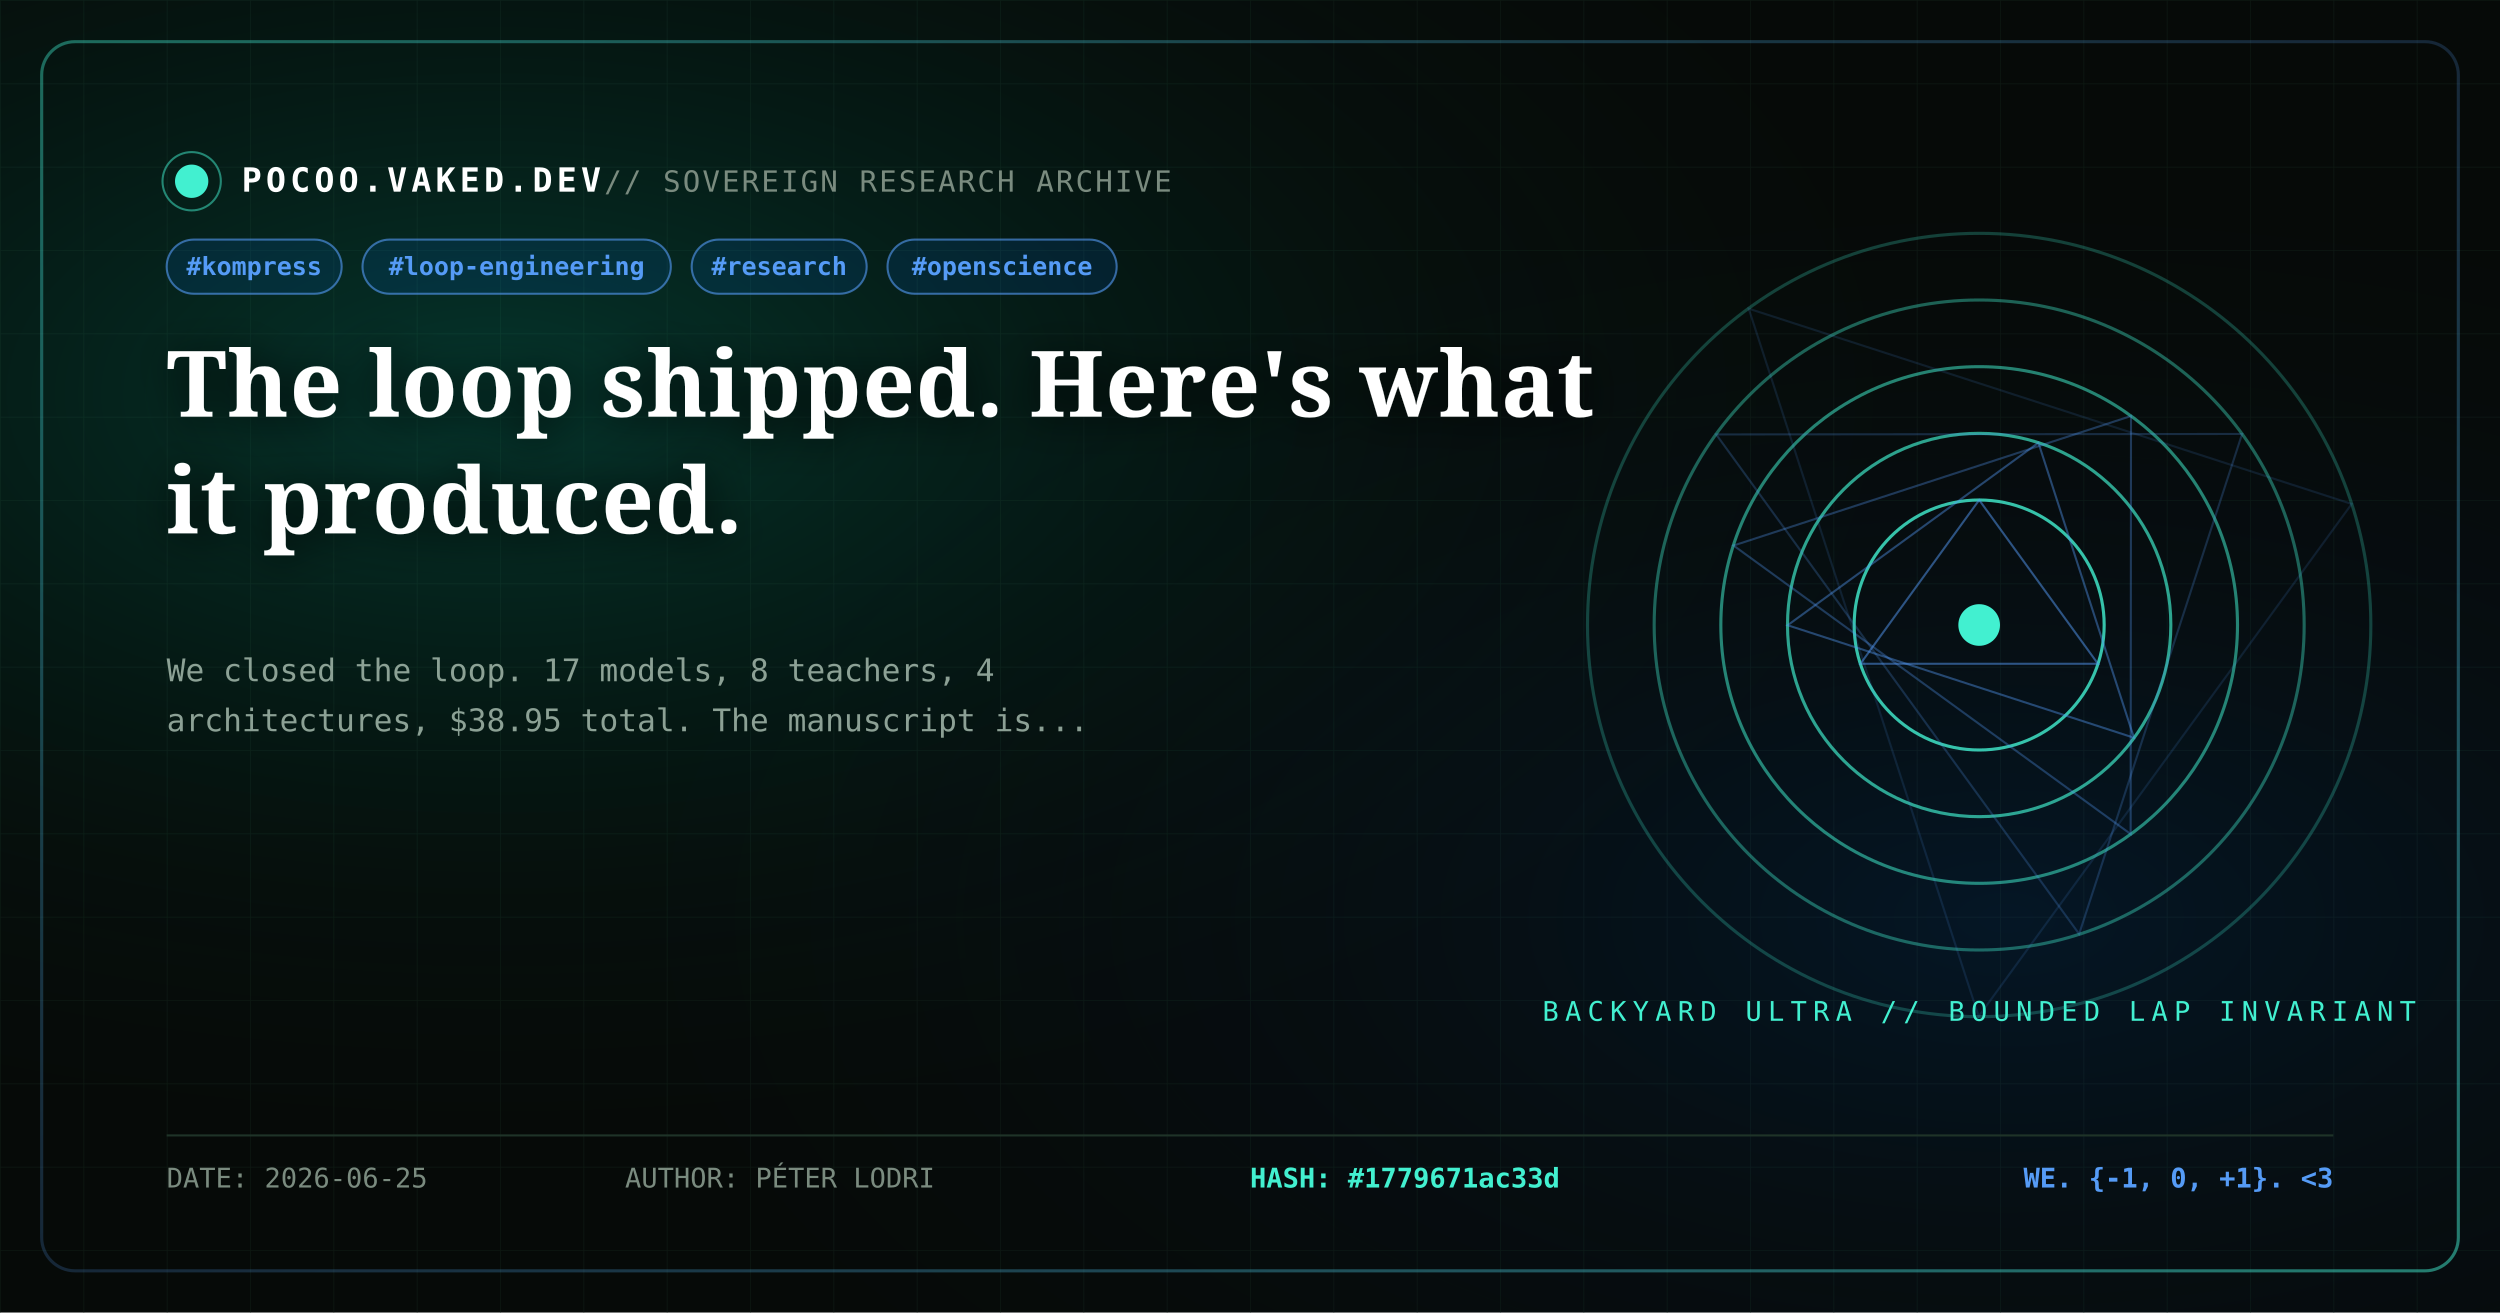
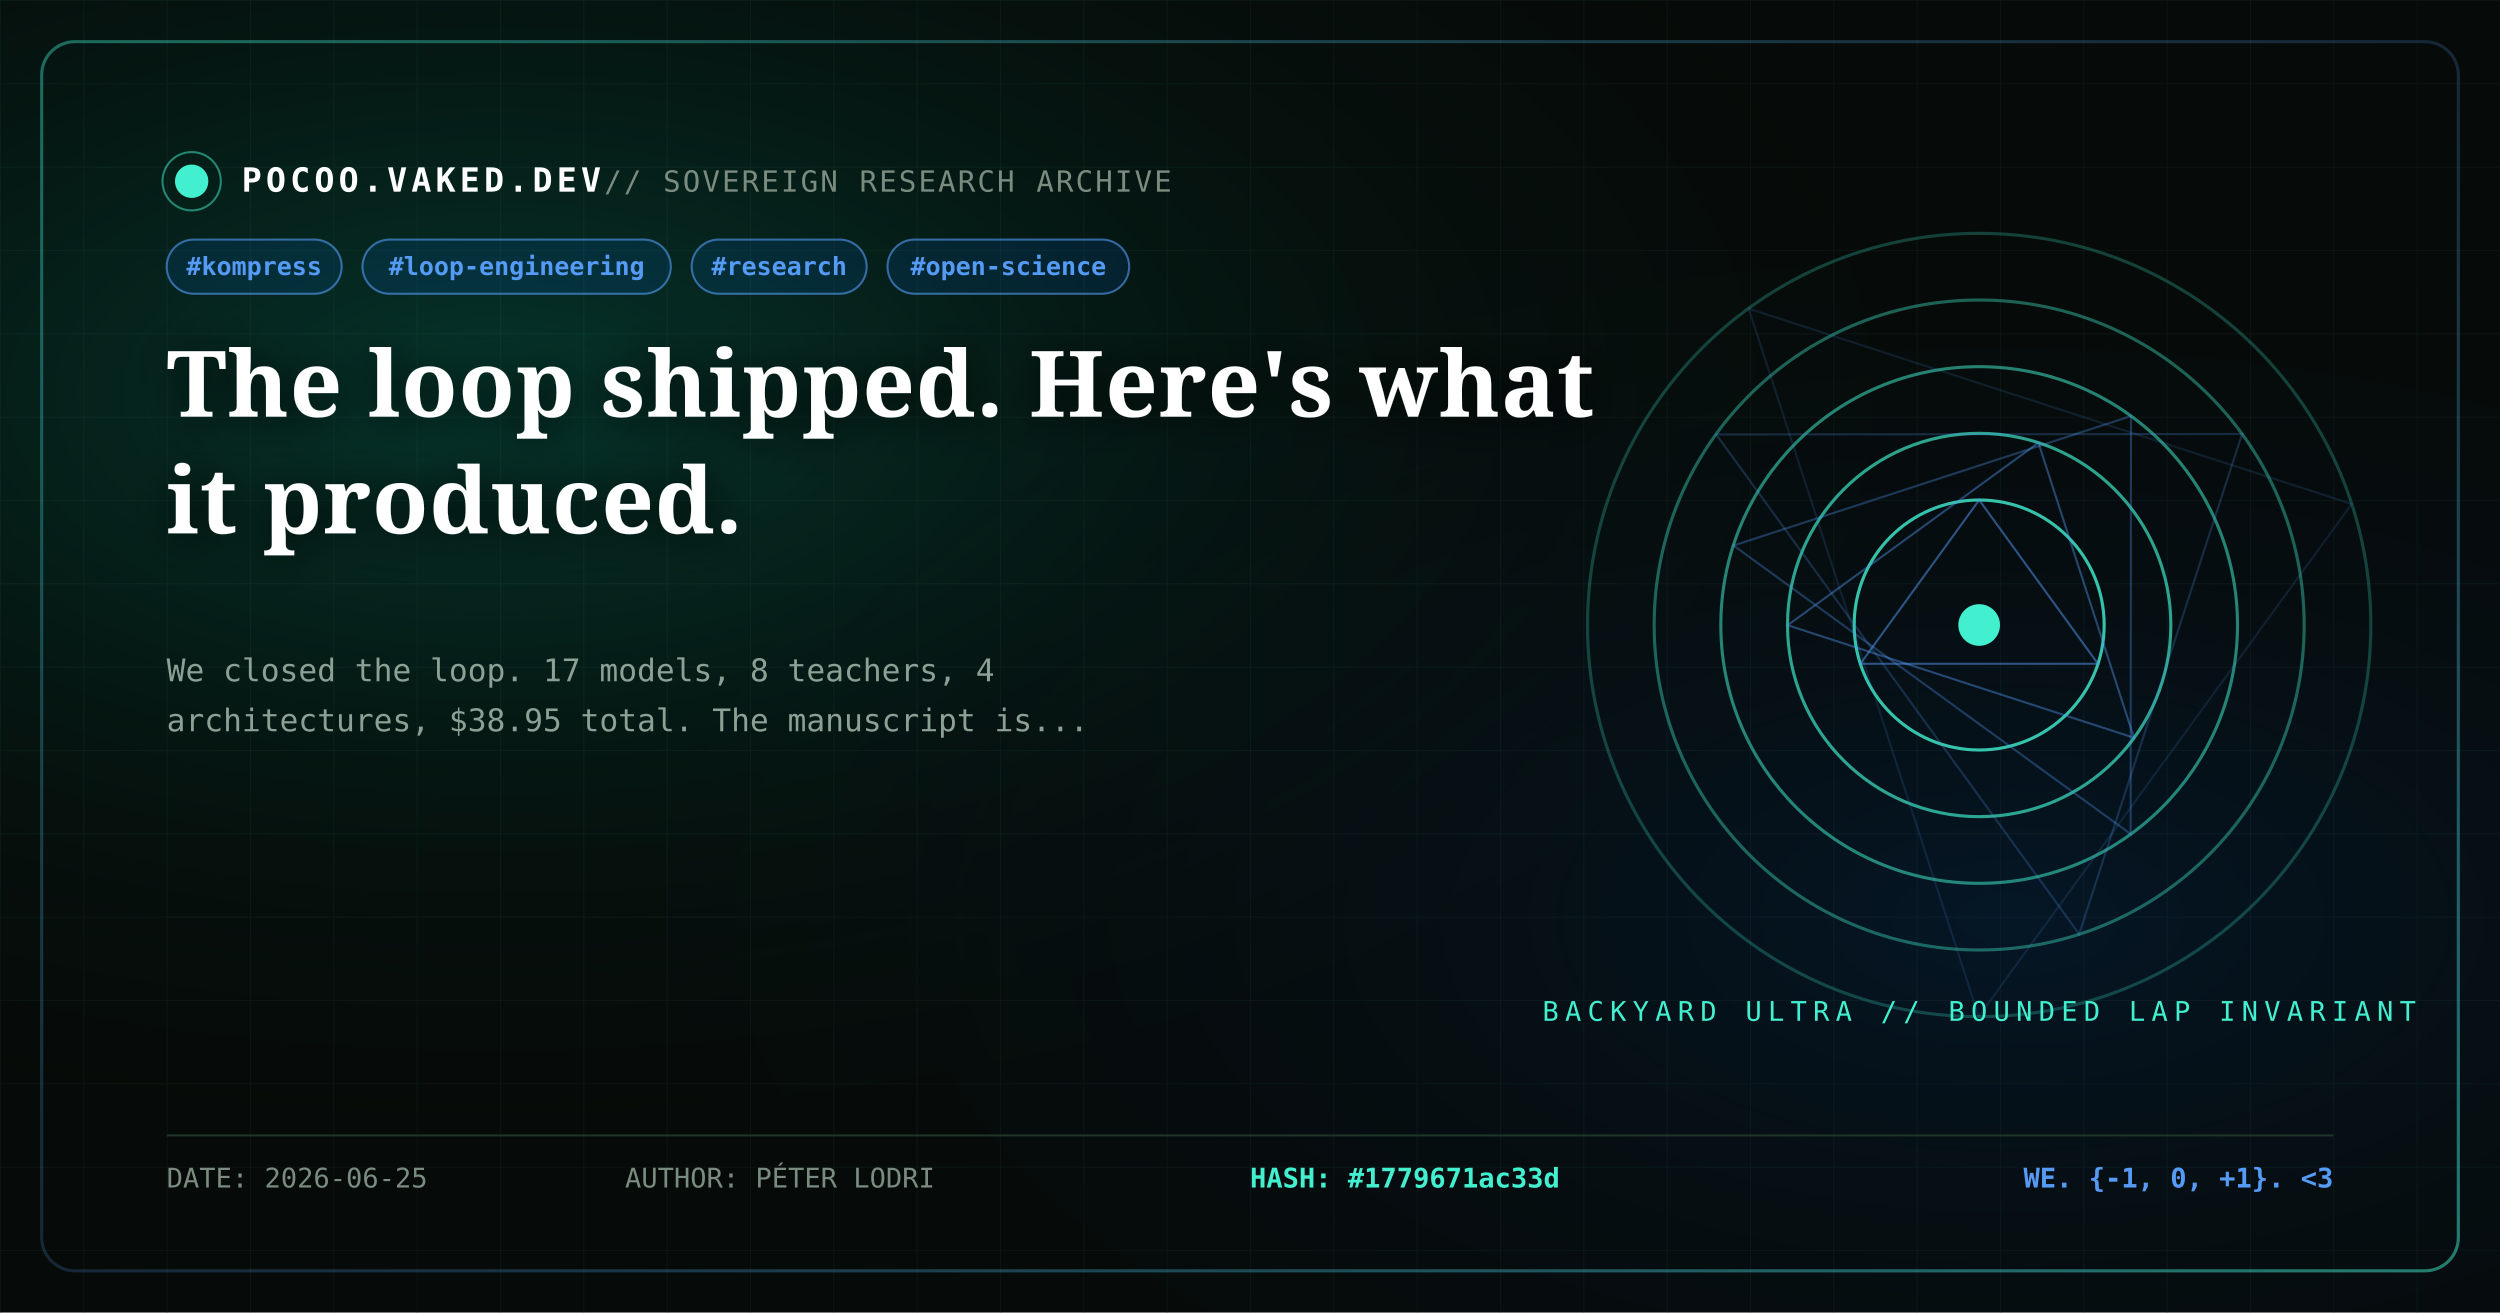
<svg xmlns="http://www.w3.org/2000/svg" viewBox="0 0 1200 630" width="1200" height="630" style="background:#060a08;">
  <defs>
    <radialGradient id="bgGlow1" cx="20%" cy="30%" r="60%">
      <stop offset="0%" stop-color="hsla(169, 100%, 50%, 0.18)" />
      <stop offset="100%" stop-color="#060a08" stop-opacity="0" />
    </radialGradient>
    <radialGradient id="bgGlow2" cx="80%" cy="70%" r="60%">
      <stop offset="0%" stop-color="hsla(214, 100%, 50%, 0.12)" />
      <stop offset="100%" stop-color="#060a08" stop-opacity="0" />
    </radialGradient>
    <linearGradient id="laneGrad" x1="0%" y1="0%" x2="100%" y2="0%">
      <stop offset="0%" stop-color="hsl(169, 85%, 60%)" stop-opacity="0.8" />
      <stop offset="100%" stop-color="hsl(214, 90%, 65%)" stop-opacity="0.9" />
    </linearGradient>
    <linearGradient id="goldBorder" x1="0%" y1="0%" x2="100%" y2="100%">
      <stop offset="0%" stop-color="hsl(169, 85%, 60%)" stop-opacity="0.4" />
      <stop offset="50%" stop-color="hsl(214, 90%, 65%)" stop-opacity="0.2" />
      <stop offset="100%" stop-color="hsl(169, 85%, 60%)" stop-opacity="0.5" />
    </linearGradient>
    <pattern id="gridPattern" width="40" height="40" patternUnits="userSpaceOnUse">
      <path d="M 40 0 L 0 0 0 40" fill="none" stroke="#122018" stroke-width="0.75" stroke-opacity="0.6" />
    </pattern>
  </defs>
  <rect width="1200" height="630" fill="#060a08" />
  <rect width="1200" height="630" fill="url(#gridPattern)" />
  <rect width="1200" height="630" fill="url(#bgGlow1)" />
  <rect width="1200" height="630" fill="url(#bgGlow2)" />
  <rect x="20" y="20" width="1160" height="590" rx="16" fill="none" stroke="url(#goldBorder)" stroke-width="1.5" />
  <g transform="translate(80, 75)">
    <circle cx="12" cy="12" r="8" fill="hsl(169, 85%, 60%)" />
    <circle cx="12" cy="12" r="14" fill="none" stroke="hsl(169, 85%, 60%)" stroke-opacity="0.5" stroke-width="1" />
    <text x="36" y="17" fill="#ffffff" font-family="ui-monospace, monospace" font-size="16" font-weight="700" letter-spacing="2">POCOO.VAKED.DEV</text>
    <text x="210" y="17" fill="#7a8b7f" font-family="ui-monospace, monospace" font-size="14" letter-spacing="1">// SOVEREIGN RESEARCH ARCHIVE</text>
  </g>
  <g transform="translate(80, 115)">
    <rect width="84" height="26" rx="13" fill="hsla(214, 100%, 50%, 0.12)" stroke="hsl(214, 90%, 65%)" stroke-opacity="0.6" stroke-width="1" />
    <text x="42.0" y="17" fill="hsl(214, 90%, 65%)" font-family="ui-monospace, monospace" font-size="12" font-weight="600" text-anchor="middle">#kompress</text>
  </g>
  <g transform="translate(174, 115)">
    <rect width="148" height="26" rx="13" fill="hsla(214, 100%, 50%, 0.12)" stroke="hsl(214, 90%, 65%)" stroke-opacity="0.6" stroke-width="1" />
    <text x="74.0" y="17" fill="hsl(214, 90%, 65%)" font-family="ui-monospace, monospace" font-size="12" font-weight="600" text-anchor="middle">#loop-engineering</text>
  </g>
  <g transform="translate(332, 115)">
    <rect width="84" height="26" rx="13" fill="hsla(214, 100%, 50%, 0.12)" stroke="hsl(214, 90%, 65%)" stroke-opacity="0.6" stroke-width="1" />
    <text x="42.0" y="17" fill="hsl(214, 90%, 65%)" font-family="ui-monospace, monospace" font-size="12" font-weight="600" text-anchor="middle">#research</text>
  </g>
  <g transform="translate(426, 115)">
-     <rect width="110" height="26" rx="13" fill="hsla(214, 100%, 50%, 0.12)" stroke="hsl(214, 90%, 65%)" stroke-opacity="0.6" stroke-width="1" />
-     <text x="55.0" y="17" fill="hsl(214, 90%, 65%)" font-family="ui-monospace, monospace" font-size="12" font-weight="600" text-anchor="middle">#openscience</text>
+     <rect width="116" height="26" rx="13" fill="hsla(214, 100%, 50%, 0.12)" stroke="hsl(214, 90%, 65%)" stroke-opacity="0.6" stroke-width="1" />
+     <text x="58.0" y="17" fill="hsl(214, 90%, 65%)" font-family="ui-monospace, monospace" font-size="12" font-weight="600" text-anchor="middle">#open-science</text>
  </g>
  <g>
    <text x="80" y="200" fill="#ffffff" font-family="Georgia, serif" font-size="44" font-weight="700" letter-spacing="0.5" filter="drop-shadow(0 2px 10px rgba(0,0,0,0.8))">The loop shipped. Here's what</text>
    <text x="80" y="256" fill="#ffffff" font-family="Georgia, serif" font-size="44" font-weight="700" letter-spacing="0.5" filter="drop-shadow(0 2px 10px rgba(0,0,0,0.8))">it produced.</text>
    <text x="80" y="327" fill="#a3b8ab" font-family="ui-monospace, monospace" font-size="15" opacity="0.85">We closed the loop. 17 models, 8 teachers, 4</text>
    <text x="80" y="351" fill="#a3b8ab" font-family="ui-monospace, monospace" font-size="15" opacity="0.85">architectures, $38.95 total. The manuscript is...</text>
  </g>
  <g>
    <circle cx="950" cy="300" r="60" fill="none" stroke="hsl(169, 85%, 60%)" stroke-opacity="0.8" stroke-width="1.5" />
    <polygon points="950,240 1007.0,318.6 893.0,318.6" fill="none" stroke="hsl(214, 90%, 65%)" stroke-opacity="0.5" stroke-width="1" transform="rotate(0 950 300)" />
    <circle cx="950" cy="300" r="92" fill="none" stroke="hsl(169, 85%, 60%)" stroke-opacity="0.66" stroke-width="1.5" />
    <polygon points="950,208 1037.4,328.52 862.6,328.52" fill="none" stroke="hsl(214, 90%, 65%)" stroke-opacity="0.41" stroke-width="1" transform="rotate(18 950 300)" />
    <circle cx="950" cy="300" r="124" fill="none" stroke="hsl(169, 85%, 60%)" stroke-opacity="0.52" stroke-width="1.5" />
    <polygon points="950,176 1067.8,338.44 832.2,338.44" fill="none" stroke="hsl(214, 90%, 65%)" stroke-opacity="0.32" stroke-width="1" transform="rotate(36 950 300)" />
    <circle cx="950" cy="300" r="156" fill="none" stroke="hsl(169, 85%, 60%)" stroke-opacity="0.38" stroke-width="1.5" />
    <polygon points="950,144 1098.2,348.36 801.8,348.36" fill="none" stroke="hsl(214, 90%, 65%)" stroke-opacity="0.23" stroke-width="1" transform="rotate(54 950 300)" />
    <circle cx="950" cy="300" r="188" fill="none" stroke="hsl(169, 85%, 60%)" stroke-opacity="0.24" stroke-width="1.5" />
    <polygon points="950,112 1128.6,358.28 771.4,358.28" fill="none" stroke="hsl(214, 90%, 65%)" stroke-opacity="0.14" stroke-width="1" transform="rotate(72 950 300)" />
    <circle cx="950" cy="300" r="10" fill="hsl(169, 85%, 60%)" />
    <text x="950" y="490" fill="hsl(169, 85%, 60%)" font-family="monospace" font-size="13" letter-spacing="3" text-anchor="middle">BACKYARD ULTRA // BOUNDED LAP INVARIANT</text>
  </g>
  <g transform="translate(80, 565)">
    <line x1="0" y1="-20" x2="1040" y2="-20" stroke="#1f3328" stroke-width="1" />
    <text x="0" y="5" fill="#7a8b7f" font-family="ui-monospace, monospace" font-size="13">DATE: 2026-06-25</text>
    <text x="220" y="5" fill="#7a8b7f" font-family="ui-monospace, monospace" font-size="13">AUTHOR: PÉTER LODRI</text>
    <text x="520" y="5" fill="hsl(169, 85%, 60%)" font-family="ui-monospace, monospace" font-size="13" font-weight="600">HASH: #1779671ac33d</text>
    <text x="1040" y="5" fill="hsl(214, 90%, 65%)" font-family="ui-monospace, monospace" font-size="13" font-weight="700" text-anchor="end">WE. {-1, 0, +1}. &lt;3</text>
  </g>
</svg>
